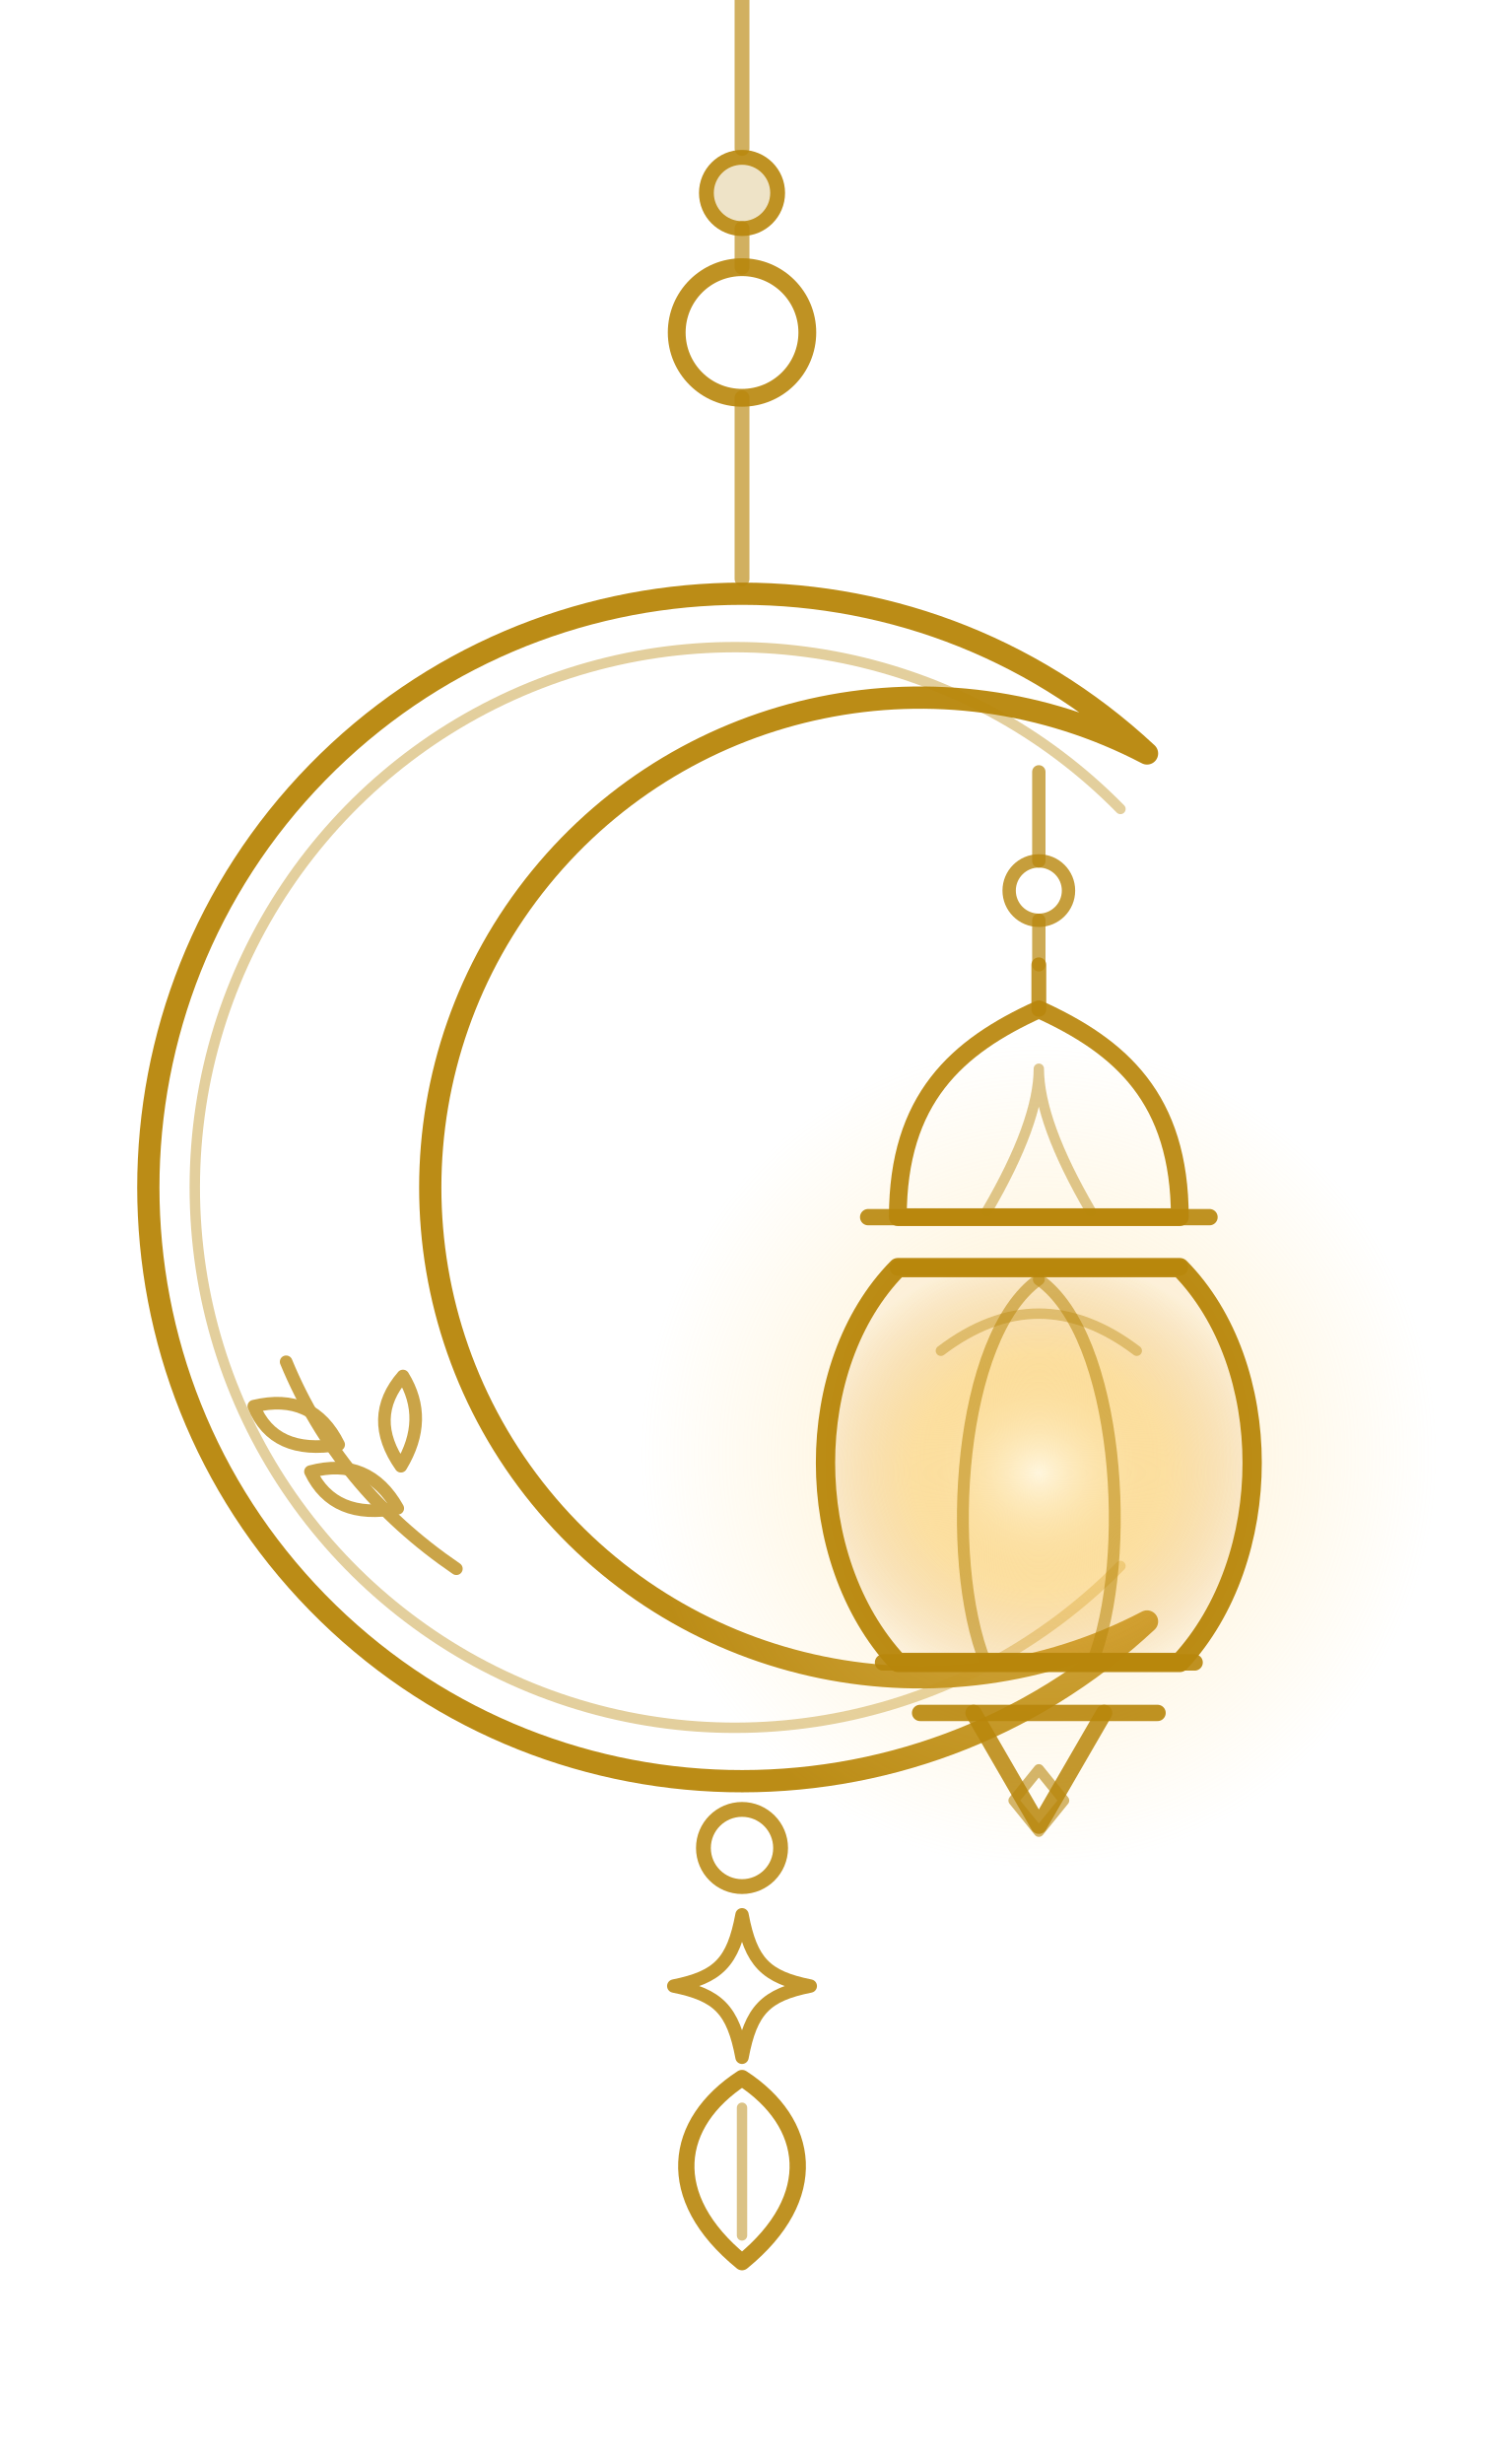
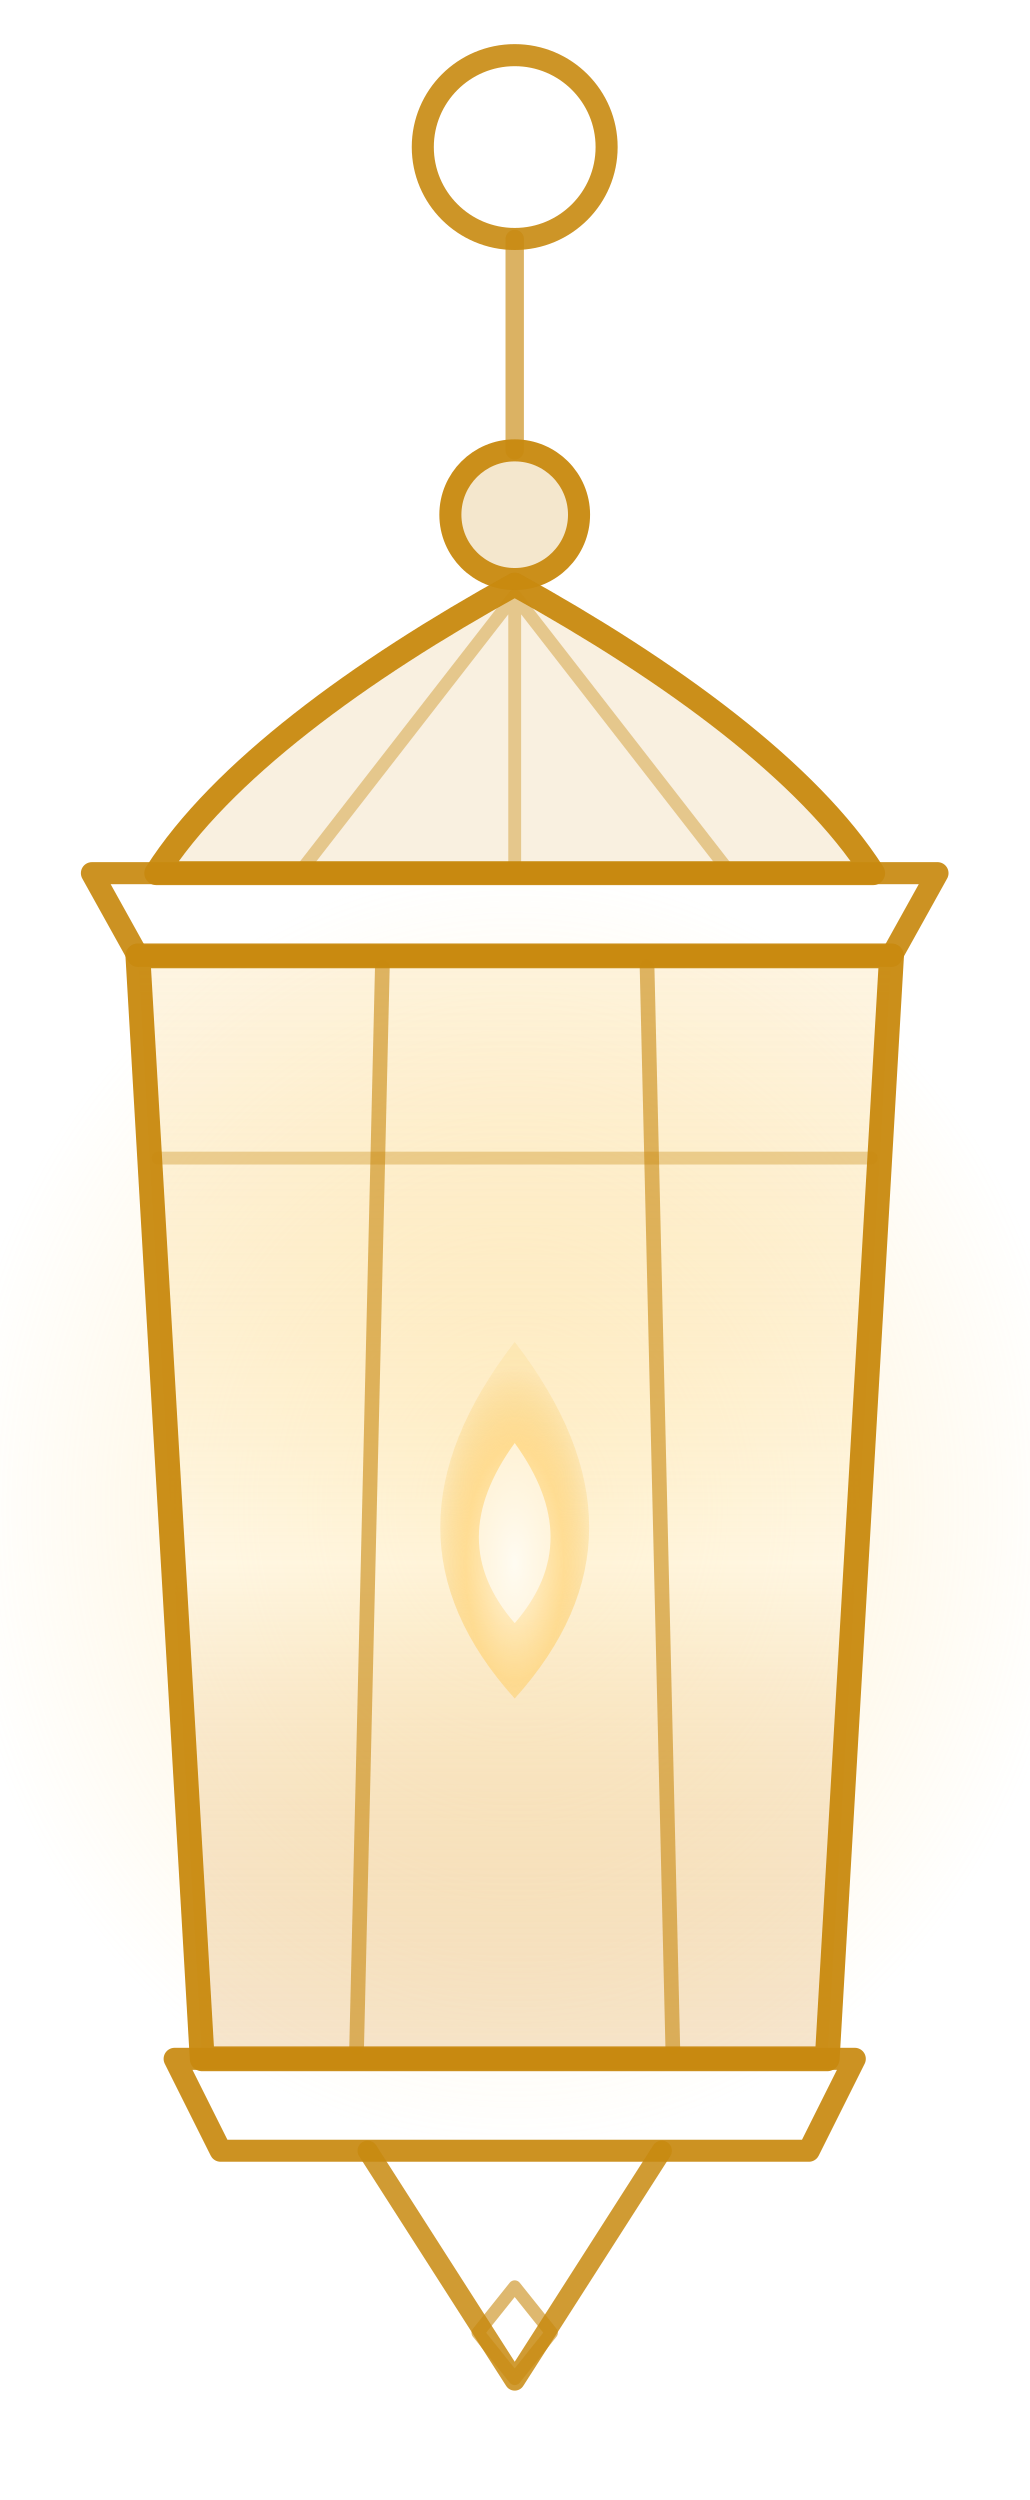
- <svg xmlns="http://www.w3.org/2000/svg" viewBox="0 0 100 166" fill="none" role="img" aria-label="OakenIT crescent lantern" width="400" color="#b8860b">
+ <svg xmlns="http://www.w3.org/2000/svg" viewBox="22 14 56 136" fill="none">
  <defs>
-     <radialGradient id="glass-p1" cx="0.5" cy="0.52" r="0.55">
-       <stop offset="0%" stop-color="#fff6de" stop-opacity="0.95" />
-       <stop offset="55%" stop-color="#f7c04a" stop-opacity="0.4" />
-       <stop offset="100%" stop-color="#d4820c" stop-opacity="0.06" />
-     </radialGradient>
-     <radialGradient id="halo-p1" cx="0.5" cy="0.5" r="0.5">
+     <linearGradient id="glass" x1="0.5" y1="0" x2="0.5" y2="1">
+       <stop offset="0%" stop-color="#f7c04a" stop-opacity="0.16" />
+       <stop offset="55%" stop-color="#fff6de" stop-opacity="0.5" />
+       <stop offset="100%" stop-color="#d4820c" stop-opacity="0.2" />
+     </linearGradient>
+     <radialGradient id="halo" cx="0.5" cy="0.5" r="0.5">
      <stop offset="0%" stop-color="#ffdb8a" stop-opacity="0.45" />
      <stop offset="100%" stop-color="#ffdb8a" stop-opacity="0" />
    </radialGradient>
+     <radialGradient id="flame" cx="0.5" cy="0.62" r="0.55">
+       <stop offset="0%" stop-color="#fffaeb" stop-opacity="0.95" />
+       <stop offset="60%" stop-color="#ffd479" stop-opacity="0.7" />
+       <stop offset="100%" stop-color="#f7c04a" stop-opacity="0.15" />
+     </radialGradient>
  </defs>
-   <g stroke="currentColor" fill="none" stroke-linecap="round" stroke-linejoin="round">
-     <line x1="50" y1="0" x2="50" y2="10" stroke-width="1" opacity="0.65" />
-     <circle cx="50" cy="13" r="2.4" stroke-width="1" opacity="0.9" fill="currentColor" fill-opacity="0.25" />
-     <line x1="50" y1="15.4" x2="50" y2="18" stroke-width="1" opacity="0.65" />
-     <circle cx="50" cy="22.4" r="4.4" stroke-width="1.2" opacity="0.9" />
-     <line x1="50" y1="26.8" x2="50" y2="39" stroke-width="1" opacity="0.65" />
-     <g transform="translate(0 2)">
-       <path d="M77.29 48.76 A40 40 0 1 0 77.29 107.24 A33 33 0 1 1 77.29 48.76 Z" stroke-width="1.5" opacity="0.95" />
-       <path d="M75.5 52.5 A36.4 36.4 0 1 0 75.5 103.5" stroke-width="0.7" opacity="0.4" />
-       <g transform="rotate(235 50 78)" stroke-width="0.85" opacity="0.75">
-         <path d="M40 47.5 q 9 -3.4 18 -1.4" />
-         <path d="M45.6 46.6 q 1.8 -4 5.4 -3.4 q -1.4 3.8 -5.4 3.4 Z" />
-         <path d="M51.4 45.8 q 1.9 -4 5.4 -3.2 q -1.5 3.8 -5.4 3.2 Z" />
-         <path d="M47.8 48.4 q 1.5 3.4 4.9 3.6 q -0.9 -3.6 -4.9 -3.6 Z" />
-       </g>
-       <ellipse cx="70" cy="96" rx="27" ry="28" fill="url(#halo-p1)" stroke="none" />
-       <line x1="70" y1="50" x2="70" y2="56" stroke-width="0.9" opacity="0.7" />
-       <circle cx="70" cy="58" r="2" stroke-width="0.9" opacity="0.8" />
-       <line x1="70" y1="60" x2="70" y2="63" stroke-width="0.9" opacity="0.7" />
-       <path d="M70 63 v3" stroke-width="1" opacity="0.85" />
-       <path d="M60.5 80 C 60.5 72, 64.5 68.5, 70 66 C 75.5 68.5, 79.5 72, 79.5 80 Z" stroke-width="1.2" opacity="0.92" />
-       <path d="M66.5 79.6 q 3.5 -6 3.5 -9.6 q 0 3.6 3.5 9.6" stroke-width="0.7" opacity="0.45" />
-       <path d="M58.5 80 H81.5 M60.5 83.4 H79.5" stroke-width="1.1" opacity="0.9" />
-       <path d="M60.5 83.4 C 54 90, 54 103, 60.5 110 H79.5 C 86 103, 86 90, 79.5 83.4 Z" fill="url(#glass-p1)" stroke="none" />
-       <path d="M60.5 83.4 C 54 90, 54 103, 60.5 110 H79.5 C 86 103, 86 90, 79.5 83.4 Z" stroke-width="1.3" opacity="0.95" />
-       <path d="M70 84.2 C 64.6 88, 63.6 103, 66.4 110" stroke-width="0.8" opacity="0.55" />
-       <path d="M70 84.2 C 75.4 88, 76.4 103, 73.6 110" stroke-width="0.8" opacity="0.55" />
-       <path d="M63.4 89 q 6.6 -5 13.2 0" stroke-width="0.7" opacity="0.4" />
-       <path d="M59.5 110 H80.5 M62 113.4 H78" stroke-width="1.1" opacity="0.9" />
-       <path d="M65.6 113.4 L70 121 L74.4 113.4" stroke-width="1.1" opacity="0.85" />
-       <path d="M70 117.2 l1.7 2.1 -1.7 2.1 -1.7 -2.1 Z" stroke-width="0.7" opacity="0.6" />
-       <circle cx="50" cy="122.5" r="2.6" stroke-width="1" opacity="0.85" />
-       <path d="M50 127 C 50.6 130.2, 51.6 131.2, 54.6 131.8 C 51.6 132.4, 50.6 133.4, 50 136.6 C 49.4 133.4, 48.4 132.4, 45.4 131.8 C 48.4 131.2, 49.4 130.2, 50 127 Z" stroke-width="0.9" opacity="0.85" />
-       <path d="M50 138 c 4.6 3, 5.4 8, 0 12.4 c -5.4 -4.4, -4.6 -9.4, 0 -12.4 Z" stroke-width="1.1" opacity="0.9" />
-       <line x1="50" y1="140" x2="50" y2="148.6" stroke-width="0.7" opacity="0.5" />
-     </g>
+   <g stroke="#c8890f" fill="none" stroke-linecap="round" stroke-linejoin="round">
+     <circle cx="50" cy="22" r="5" stroke-width="1.2" opacity="0.9" />
+     <line x1="50" y1="27" x2="50" y2="38.5" stroke-width="1" opacity="0.65" />
+     <ellipse cx="50" cy="96" rx="31" ry="35" fill="url(#halo)" stroke="none" />
+     <circle cx="50" cy="42" r="3.5" stroke-width="1.2" opacity="0.95" fill="#c8890f" fill-opacity="0.22" />
+     <path d="M50 45.8 C 58.5 50.5, 66 56, 69.5 61.5 H30.5 C 34 56, 41.5 50.5, 50 45.8 Z" stroke-width="1.3" opacity="0.95" fill="#c8890f" fill-opacity="0.14" />
+     <path d="M50 46.4 V61.2 M50 46.4 L61.5 61.2 M50 46.4 L38.5 61.2" stroke-width="0.7" opacity="0.4" />
+     <path d="M27 61.5 H73 L70.5 66 H29.5 Z" stroke-width="1.2" opacity="0.92" />
+     <path d="M29.5 66 H70.5 L67 126 H33 Z" fill="url(#glass)" stroke="none" />
+     <path d="M29.5 66 H70.5 L67 126 H33 Z" stroke-width="1.35" opacity="0.95" />
+     <path d="M42.8 66.6 L41.4 125.4 M57.2 66.6 L58.6 125.4" stroke-width="0.8" opacity="0.6" />
+     <path d="M30.6 77 H69.4" stroke-width="0.7" opacity="0.35" />
+     <path d="M50 87 c 5.4 7, 5.4 13.4, 0 19.4 c -5.4 -6, -5.4 -12.4, 0 -19.4 Z" fill="url(#flame)" stroke="none" />
+     <path d="M50 92.5 c 2.6 3.6, 2.6 6.8, 0 9.8 c -2.6 -3, -2.6 -6.2, 0 -9.8 Z" fill="#fffdf5" fill-opacity="0.7" stroke="none" />
+     <path d="M31.5 126 H68.5 L66 131 H34 Z" stroke-width="1.2" opacity="0.92" />
+     <path d="M42 131 L50 143.5 L58 131" stroke-width="1.1" opacity="0.85" />
+     <path d="M50 138.4 l 2 2.5 -2 2.5 -2 -2.5 Z" stroke-width="0.7" opacity="0.6" />
  </g>
</svg>
